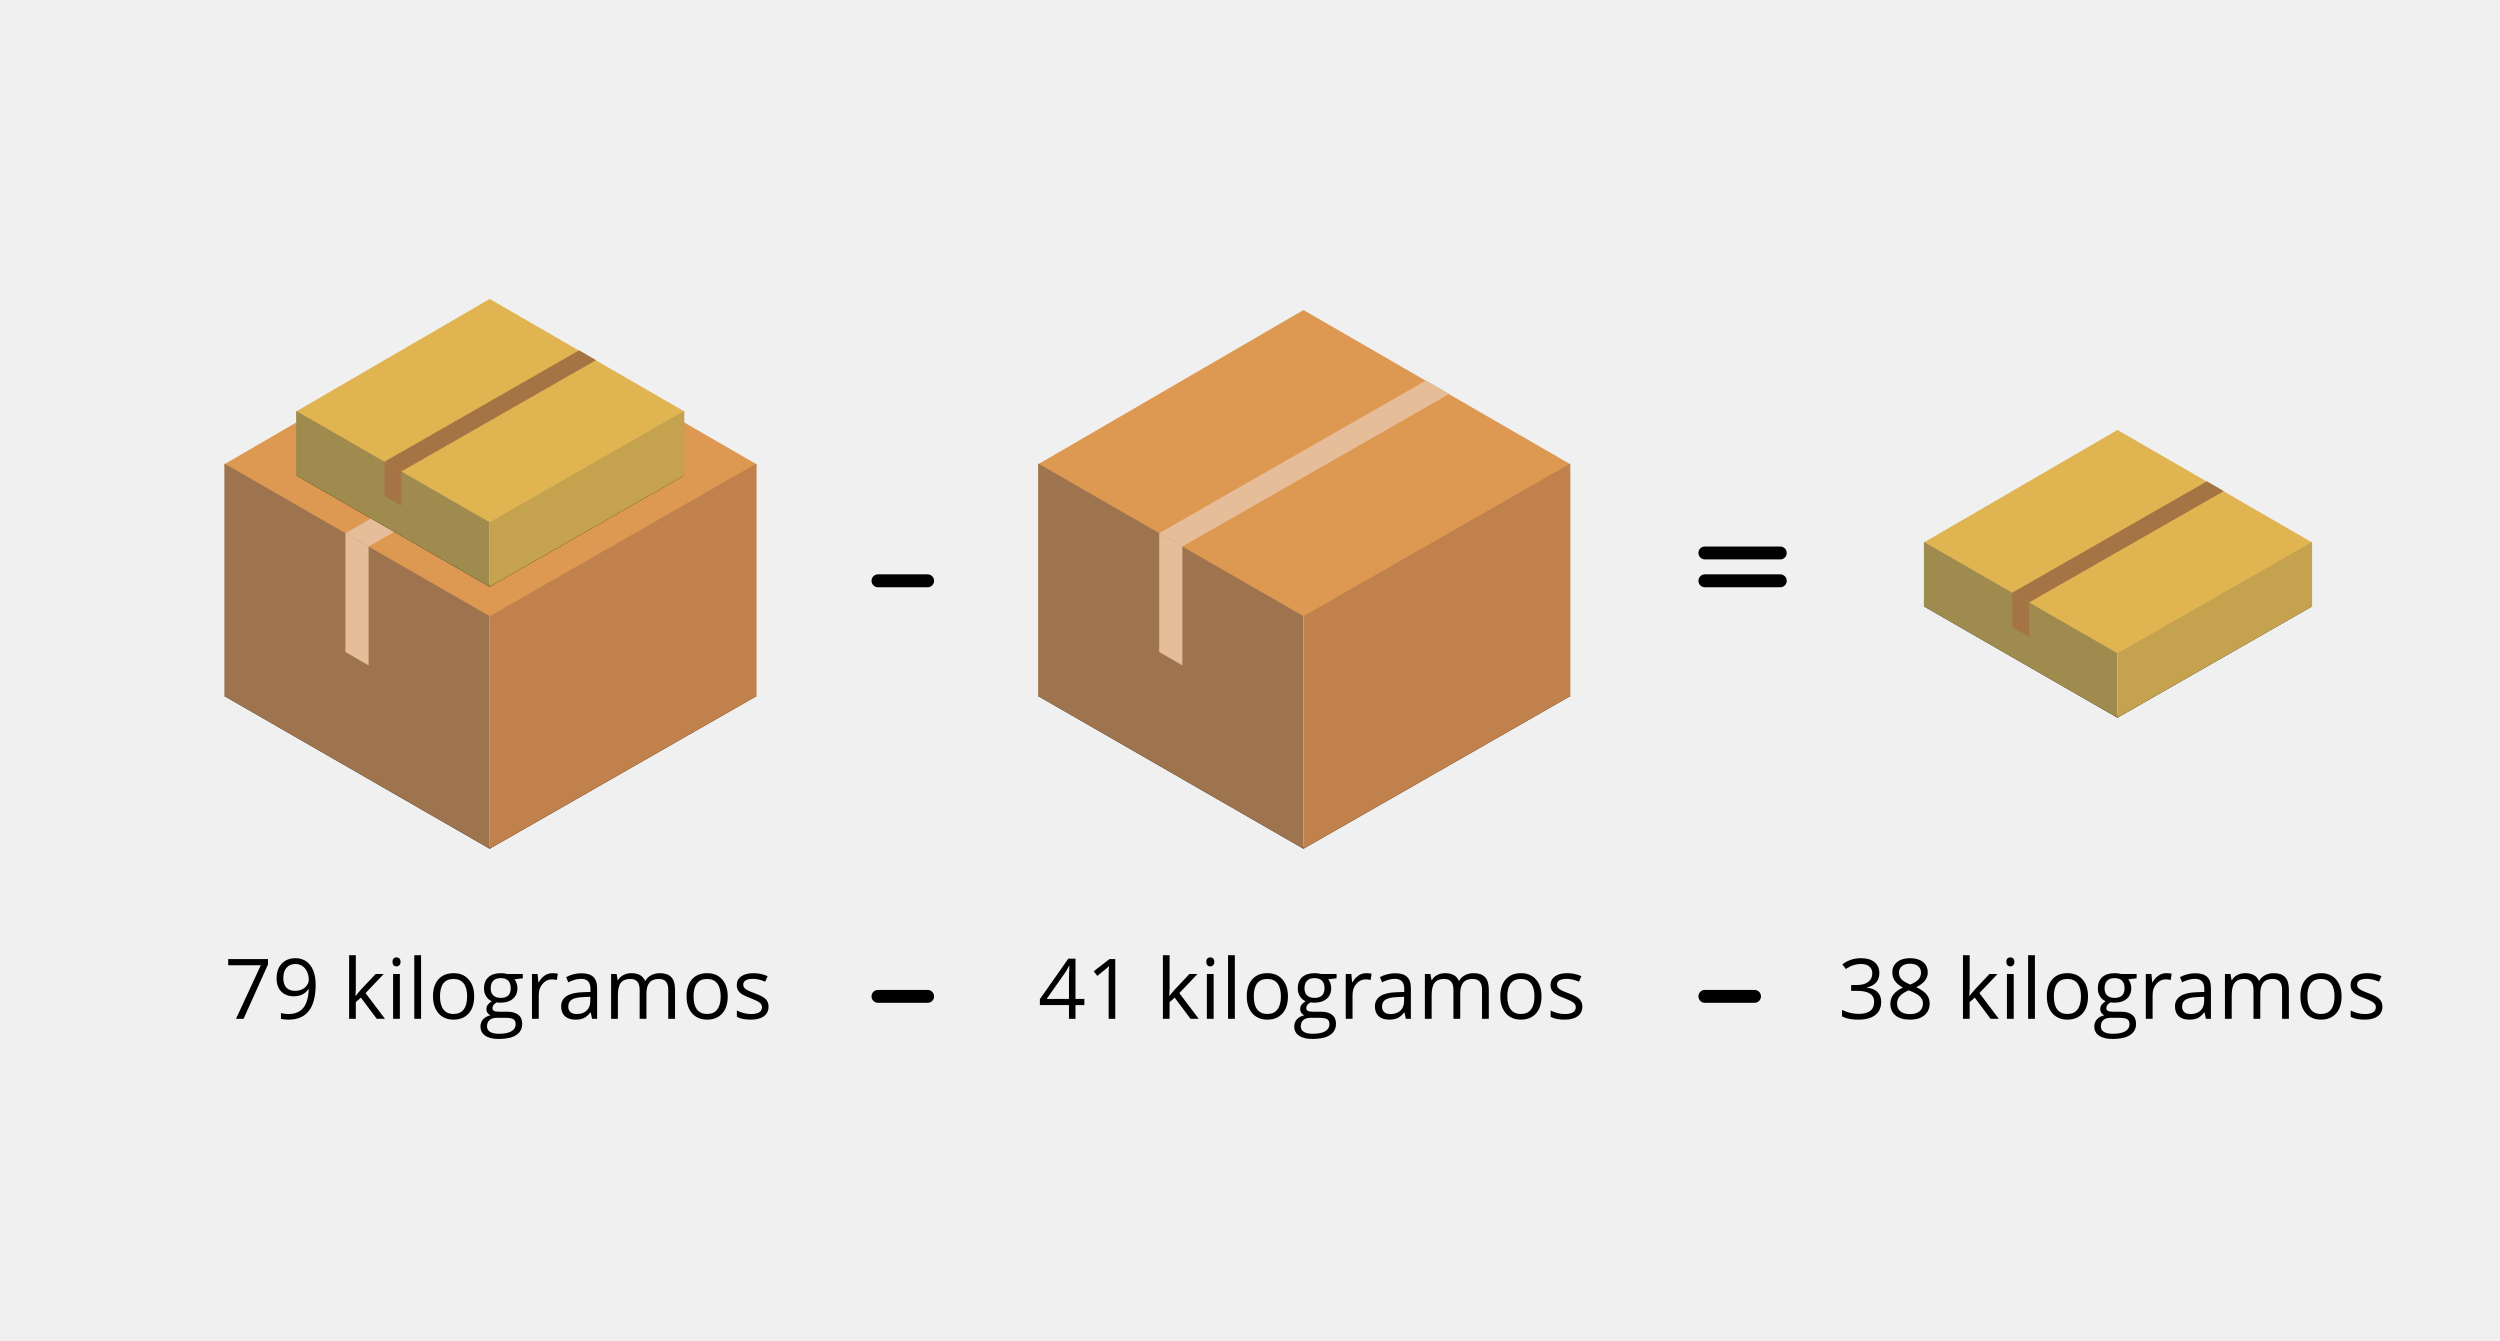
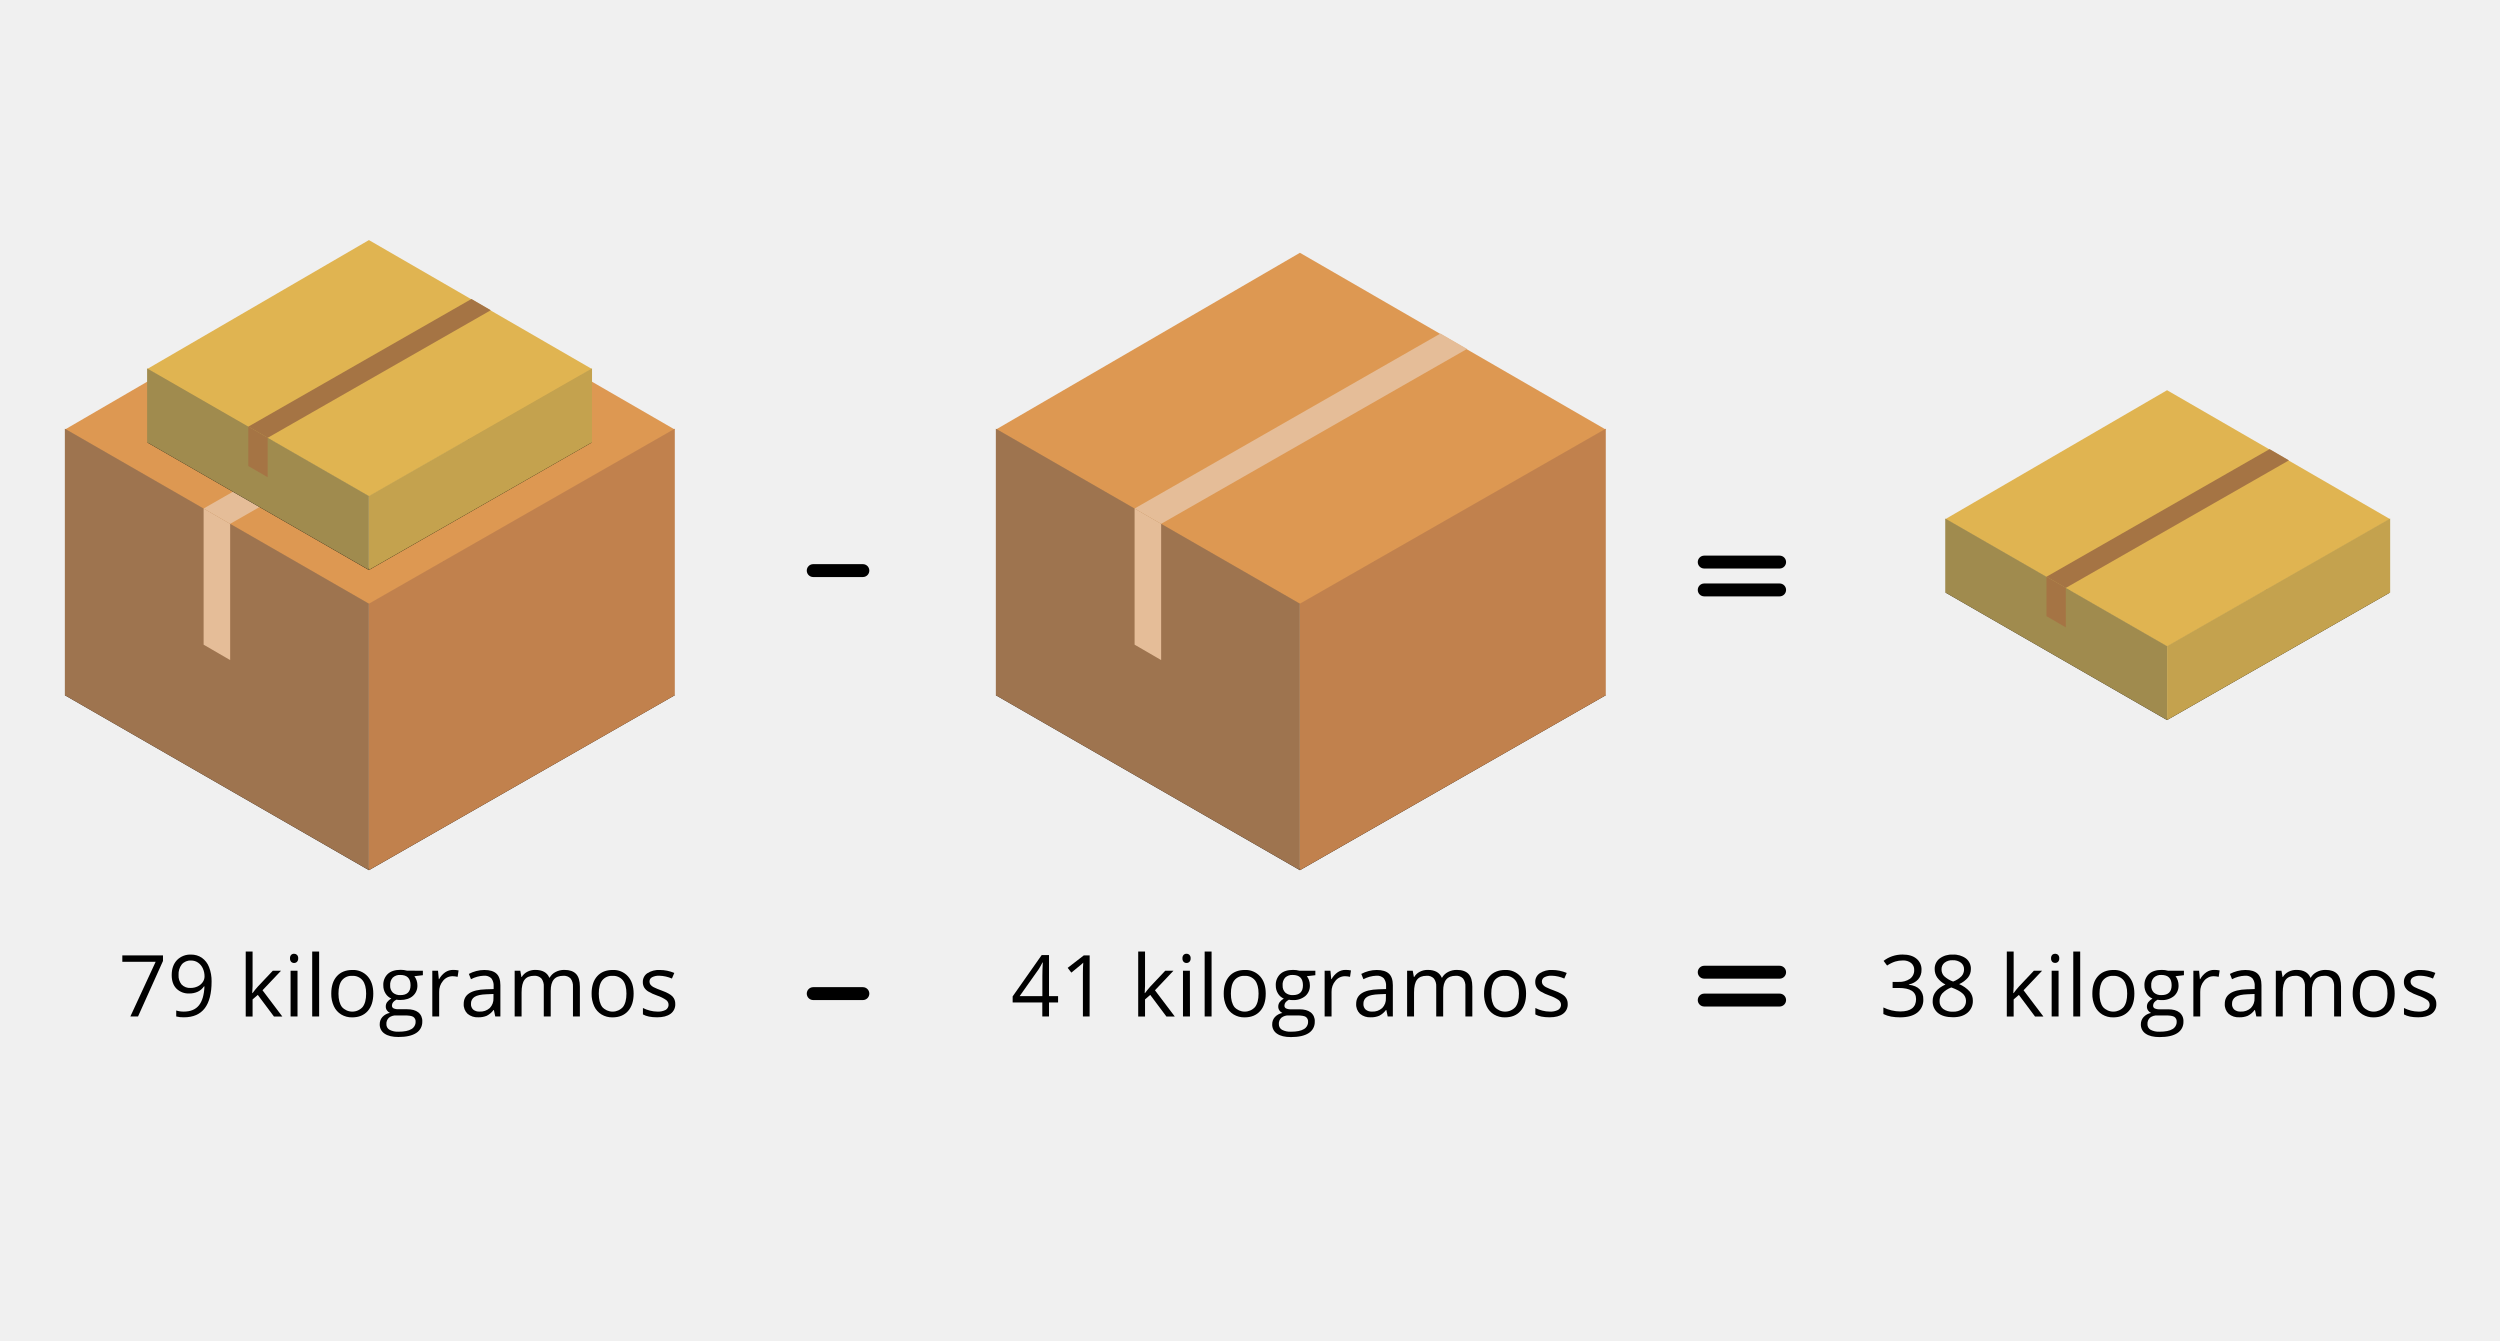
<svg xmlns="http://www.w3.org/2000/svg" id="Layer_2" data-name="Layer 2" viewBox="0 0 1492 800">
  <defs>
-     <style>.cls-1{fill:#fff;}.cls-2{fill:#dd9852;}.cls-3{fill:#9e744f;}.cls-4{fill:#c1814d;}.cls-5{fill:#e5bd98;}.cls-6{fill:#e0b451;}.cls-7{fill:#a08b4e;}.cls-8{fill:#c4a24e;}.cls-9{fill:#a57444;}.cls-10{font-size:50px;font-family:OpenSans-Regular, Open Sans;}</style>
+     <style>.cls-1{fill:#fff;}.cls-2{fill:#dd9852;}.cls-3{fill:#9e744f;}.cls-4{fill:#c1814d;}.cls-5{fill:#e5bd98;}.cls-6{fill:#e0b451;}.cls-7{fill:#a08b4e;}.cls-8{fill:#c4a24e;}.cls-9{fill:#a57444;}</style>
  </defs>
-   <polygon class="cls-1" points="134.9 415.41 295.96 325.44 450.51 415.4 292.23 505.94 134.9 415.41" />
-   <path d="M296,326l153.56,89.37-157.27,90L135.92,415.41,296,326m0-1.15L133.89,415.4l158.34,91.12L451.51,415.4,296,324.87Z" />
-   <polygon class="cls-2" points="451.51 277.08 292.23 368.2 133.89 277.08 292.23 185.02 451.51 277.08" />
-   <polygon class="cls-3" points="292.23 506.52 133.89 415.45 133.89 276.61 292.23 367.73 292.23 506.52" />
-   <polygon class="cls-4" points="292.23 506.52 451.51 415.45 451.51 276.61 292.23 367.73 292.23 506.52" />
-   <polygon class="cls-5" points="219.97 326.16 379.24 235.09 365.43 227.06 206.15 318.18 219.97 326.16" />
-   <polygon class="cls-5" points="219.97 326.16 219.97 397.11 206.15 389.09 206.15 318.18 219.97 326.16" />
-   <polygon class="cls-1" points="178.51 284.15 294.96 280.92 406.61 284.15 292.23 349.59 178.51 284.15" />
-   <path d="M294.94,281.42l109.88,3.17L292.23,349,180.29,284.6l114.65-3.18m0-1L176.72,283.7l115.5,66.46L408.41,283.7l-113.47-3.28Z" />
-   <polygon class="cls-6" points="408.4 245.56 292.23 312.03 176.72 245.56 292.23 178.41 408.4 245.56" />
-   <polygon class="cls-7" points="292.23 350.16 176.72 283.73 176.72 245.22 292.23 311.68 292.23 350.16" />
-   <polygon class="cls-8" points="292.23 350.16 408.4 283.73 408.4 245.22 292.23 311.68 292.23 350.16" />
-   <polygon class="cls-9" points="239.51 281.36 355.69 214.93 345.61 209.08 229.43 275.54 239.51 281.36" />
-   <polygon class="cls-9" points="239.51 281.36 239.51 301.91 229.43 296.06 229.43 275.54 239.51 281.36" />
-   <polygon class="cls-1" points="620.57 415.41 781.62 325.44 936.17 415.4 777.9 505.94 620.57 415.41" />
-   <path d="M781.62,326l153.55,89.37-157.27,90L621.58,415.41l160-89.39m0-1.15L619.55,415.4,777.9,506.52,937.17,415.4,781.63,324.87Z" />
-   <polygon class="cls-2" points="937.17 277.08 777.9 368.2 619.55 277.08 777.9 185.02 937.17 277.08" />
-   <polygon class="cls-3" points="777.9 506.52 619.55 415.45 619.55 276.61 777.9 367.73 777.9 506.52" />
-   <polygon class="cls-4" points="777.9 506.52 937.17 415.45 937.17 276.61 777.9 367.73 777.9 506.52" />
-   <polygon class="cls-5" points="705.64 326.16 864.91 235.09 851.09 227.06 691.82 318.18 705.64 326.16" />
-   <polygon class="cls-5" points="705.64 326.16 705.64 397.11 691.82 389.09 691.82 318.18 705.64 326.16" />
-   <polygon class="cls-1" points="1149.97 362.33 1266.42 359.1 1378.08 362.32 1263.69 427.76 1149.97 362.33" />
-   <path d="M1266.41,359.6l109.88,3.17-112.6,64.42-111.93-64.41,114.65-3.18m0-1-118.22,3.27,115.5,66.47,116.18-66.47-113.46-3.27Z" />
-   <polygon class="cls-6" points="1379.87 323.74 1263.69 390.21 1148.19 323.74 1263.69 256.59 1379.87 323.74" />
-   <polygon class="cls-7" points="1263.69 428.34 1148.19 361.91 1148.19 323.4 1263.69 389.86 1263.69 428.34" />
-   <polygon class="cls-8" points="1263.69 428.34 1379.87 361.91 1379.87 323.4 1263.69 389.86 1263.69 428.34" />
-   <polygon class="cls-9" points="1210.98 359.54 1327.16 293.11 1317.08 287.25 1200.9 353.72 1210.98 359.54" />
-   <polygon class="cls-9" points="1210.98 359.54 1210.98 380.09 1200.9 374.24 1200.9 353.72 1210.98 359.54" />
-   <text class="cls-10" transform="translate(133.89 608.04)">79 kilogramos</text>
-   <text class="cls-10" transform="translate(619.55 608.04)">41 kilogramos</text>
-   <text class="cls-10" transform="translate(1097.03 608.04)">38 kilogramos</text>
-   <rect x="520.13" y="342.78" width="37.33" height="7.7" rx="3.85" ry="3.85" />
-   <rect x="520.13" y="590.78" width="37.33" height="7.7" rx="3.85" ry="3.85" />
-   <rect x="1013.62" y="342.78" width="52.7" height="7.7" rx="3.85" ry="3.85" />
-   <rect x="1013.62" y="590.78" width="37.33" height="7.7" rx="3.85" ry="3.85" />
-   <rect x="1013.62" y="326.16" width="52.7" height="7.7" rx="3.85" ry="3.85" />
+   <polygon class="cls-1" points="39.72 414.9 224.45 311.71 401.72 414.89 220.18 518.75 39.72 414.9" />
+   <path d="M224.44,312.29l176.28,102.6L220.18,518.17,40.73,414.91,224.44,312.29m0-1.15L38.7,414.9,220.18,519.32,402.72,414.9,224.45,311.14Z" />
+   <polygon class="cls-2" points="402.72 256.37 220.18 360.8 38.7 256.37 220.18 150.86 402.72 256.37" />
+   <polygon class="cls-3" points="220.18 519.32 38.7 414.95 38.7 255.83 220.18 360.26 220.18 519.32" />
+   <polygon class="cls-4" points="220.18 519.32 402.72 414.95 402.72 255.83 220.18 360.26 220.18 519.32" />
+   <polygon class="cls-5" points="137.36 312.62 319.9 208.24 304.06 199.04 121.52 303.47 137.36 312.62" />
+   <polygon class="cls-5" points="137.36 312.62 137.36 393.94 121.52 384.74 121.52 303.47 137.36 312.62" />
+   <polygon class="cls-1" points="89.58 264.4 223.3 260.7 351.53 264.4 220.17 339.55 89.58 264.4" />
+   <path d="M223.28,261.2l126.46,3.65L220.17,339,91.36,264.86l131.92-3.66m0-1L87.79,264l132.38,76.18L353.32,264l-130-3.75Z" />
+   <polygon class="cls-6" points="353.32 220.25 220.17 296.42 87.79 220.25 220.17 143.28 353.32 220.25" />
+   <polygon class="cls-7" points="220.17 340.13 87.79 263.99 87.79 219.85 220.17 296.03 220.17 340.13" />
+   <polygon class="cls-8" points="220.17 340.13 353.32 263.99 353.32 219.85 220.17 296.03 220.17 340.13" />
+   <polygon class="cls-9" points="159.76 261.28 292.91 185.14 281.36 178.43 148.2 254.61 159.76 261.28" />
+   <polygon class="cls-9" points="159.76 261.28 159.76 284.83 148.2 278.12 148.2 254.61 159.76 261.28" />
+   <polygon class="cls-1" points="595.33 414.9 780.06 311.71 957.33 414.89 775.79 518.75 595.33 414.9" />
+   <path d="M780.05,312.29l176.28,102.6L775.79,518.17,596.34,414.91,780.05,312.29m0-1.15L594.31,414.9,775.79,519.32,958.33,414.9,780.06,311.14Z" />
+   <polygon class="cls-2" points="958.33 256.37 775.79 360.8 594.32 256.37 775.79 150.86 958.33 256.37" />
+   <polygon class="cls-3" points="775.79 519.32 594.32 414.95 594.32 255.83 775.79 360.26 775.79 519.32" />
+   <polygon class="cls-4" points="775.79 519.32 958.33 414.95 958.33 255.83 775.79 360.26 775.79 519.32" />
+   <polygon class="cls-5" points="692.97 312.62 875.51 208.24 859.67 199.04 677.13 303.47 692.97 312.62" />
+   <polygon class="cls-5" points="692.97 312.62 692.97 393.94 677.13 384.74 677.13 303.47 692.97 312.62" />
+   <polygon class="cls-1" points="1162.71 354 1296.43 350.3 1424.66 354 1293.3 429.15 1162.71 354" />
+   <path d="M1296.41,350.8l126.46,3.65L1293.3,428.57l-128.81-74.12,131.92-3.65m0-1-135.49,3.75,132.38,76.17,133.15-76.17-130-3.75Z" />
+   <polygon class="cls-6" points="1426.45 309.85 1293.3 386.02 1160.92 309.85 1293.3 232.88 1426.45 309.85" />
+   <polygon class="cls-7" points="1293.3 429.73 1160.92 353.59 1160.92 309.45 1293.3 385.63 1293.3 429.73" />
+   <polygon class="cls-8" points="1293.3 429.73 1426.45 353.59 1426.45 309.45 1293.3 385.63 1293.3 429.73" />
+   <polygon class="cls-9" points="1232.88 350.87 1366.04 274.74 1354.48 268.03 1221.33 344.2 1232.88 350.87" />
+   <polygon class="cls-9" points="1232.88 350.87 1232.88 374.43 1221.33 367.72 1221.33 344.2 1232.88 350.87" />
+   <path d="M77.8,606.63,92.89,574H73v-3.81H97.27v3.32L82.38,606.63Z" />
+   <path d="M126.28,585.76q0,21.38-16.53,21.37a16.82,16.82,0,0,1-4.58-.5v-3.56a14.61,14.61,0,0,0,4.53.65q6,0,9-3.7t3.32-11.34h-.3a9,9,0,0,1-3.63,3.15,11.78,11.78,0,0,1-5.11,1.08,10.25,10.25,0,0,1-7.67-2.89q-2.84-2.88-2.84-8.07,0-5.67,3.18-9A11.08,11.08,0,0,1,114,569.7a11.2,11.2,0,0,1,6.49,1.91,12.07,12.07,0,0,1,4.27,5.55A22.53,22.53,0,0,1,126.28,585.76ZM114,573.24a6.8,6.8,0,0,0-5.5,2.29,9.53,9.53,0,0,0-1.94,6.37,8.26,8.26,0,0,0,1.79,5.64,6.84,6.84,0,0,0,5.45,2.06,9.51,9.51,0,0,0,4.17-.92,7.6,7.6,0,0,0,3-2.52,5.8,5.8,0,0,0,1.1-3.34,11.43,11.43,0,0,0-1-4.83,8.4,8.4,0,0,0-2.85-3.48A7.16,7.16,0,0,0,114,573.24Z" />
+   <path d="M150.74,592.66a47.82,47.82,0,0,1,3.26-4l8.82-9.34h4.9L156.67,591l11.82,15.66h-5l-9.64-12.9-3.11,2.69v10.21h-4.09V567.88h4.09v20.55c0,.91-.07,2.32-.2,4.23Z" />
+   <path d="M173.08,571.94a2.77,2.77,0,0,1,.69-2.08,2.46,2.46,0,0,1,1.75-.66,2.5,2.5,0,0,1,1.72.67,2.71,2.71,0,0,1,.72,2.07,2.75,2.75,0,0,1-.72,2.08,2.43,2.43,0,0,1-1.72.69,2.4,2.4,0,0,1-1.75-.69A2.82,2.82,0,0,1,173.08,571.94Zm4.48,34.69h-4.14V579.34h4.14Z" />
+   <path d="M190.46,606.63h-4.14V567.88h4.14Z" />
+   <path d="M222.78,593q0,6.67-3.36,10.42t-9.29,3.75a12.26,12.26,0,0,1-6.5-1.72,11.33,11.33,0,0,1-4.38-4.93A17.17,17.17,0,0,1,197.7,593q0-6.68,3.34-10.4c2.23-2.48,5.31-3.72,9.27-3.72a11.55,11.55,0,0,1,9.1,3.81Q222.79,586.46,222.78,593ZM202,593c0,3.49.69,6.14,2.09,8a8.29,8.29,0,0,0,12.31,0q2.12-2.73,2.11-8t-2.11-7.91a7.38,7.38,0,0,0-6.21-2.7,7.28,7.28,0,0,0-6.13,2.67Q202,587.67,202,593Z" />
+   <path d="M252.37,579.34V582l-5.06.6A8.95,8.95,0,0,1,249.1,588a8,8,0,0,1-2.74,6.4c-1.82,1.6-4.33,2.39-7.52,2.39a12.86,12.86,0,0,1-2.29-.19q-2.64,1.39-2.64,3.51a1.78,1.78,0,0,0,.92,1.65,6.72,6.72,0,0,0,3.17.54h4.83q4.42,0,6.81,1.87a6.49,6.49,0,0,1,2.38,5.42,7.74,7.74,0,0,1-3.64,6.91q-3.63,2.38-10.61,2.38-5.36,0-8.25-2a6.42,6.42,0,0,1-2.9-5.63,6.31,6.31,0,0,1,1.59-4.3,8.07,8.07,0,0,1,4.48-2.47,4.34,4.34,0,0,1-1.75-1.47,3.85,3.85,0,0,1-.71-2.32,4.4,4.4,0,0,1,.79-2.61,8.34,8.34,0,0,1,2.52-2.17,7.4,7.4,0,0,1-3.45-3,8.71,8.71,0,0,1-1.33-4.78,8.81,8.81,0,0,1,2.69-6.91q2.69-2.43,7.62-2.43a14,14,0,0,1,3.86.5ZM230.6,611.21a3.69,3.69,0,0,0,1.87,3.36,10.22,10.22,0,0,0,5.35,1.15q5.2,0,7.71-1.56a4.75,4.75,0,0,0,2.5-4.22,3.31,3.31,0,0,0-1.37-3.07c-.91-.58-2.63-.86-5.15-.86h-5a6.55,6.55,0,0,0-4.38,1.34A4.81,4.81,0,0,0,230.6,611.21Zm2.24-23.13a5.55,5.55,0,0,0,1.62,4.33,6.46,6.46,0,0,0,4.51,1.47q6,0,6.05-5.88,0-6.15-6.13-6.15a6.09,6.09,0,0,0-4.48,1.57A6.31,6.31,0,0,0,232.84,588.08Z" />
+   <path d="M270.42,578.84a16.08,16.08,0,0,1,3.26.3l-.57,3.83a14,14,0,0,0-3-.37,7.26,7.26,0,0,0-5.66,2.69,9.81,9.81,0,0,0-2.36,6.7v14.64H258V579.34h3.41l.47,5h.2a12.07,12.07,0,0,1,3.66-4.11A8.27,8.27,0,0,1,270.42,578.84Z" />
+   <path d="M295.57,606.63l-.82-3.88h-.2a11.52,11.52,0,0,1-4.07,3.47,12.36,12.36,0,0,1-5.07.91,9.11,9.11,0,0,1-6.36-2.09,7.63,7.63,0,0,1-2.31-5.95q0-8.28,13.23-8.67l4.63-.15v-1.69a7,7,0,0,0-1.38-4.75,5.69,5.69,0,0,0-4.42-1.53,18,18,0,0,0-7.72,2.09l-1.27-3.16a19.63,19.63,0,0,1,4.42-1.72,19.37,19.37,0,0,1,4.82-.62q4.88,0,7.23,2.17c1.57,1.44,2.35,3.76,2.35,6.94v18.63Zm-9.34-2.91a8.42,8.42,0,0,0,6.07-2.12,7.87,7.87,0,0,0,2.2-5.93v-2.46l-4.13.17q-4.94.18-7.11,1.53a4.62,4.62,0,0,0-2.18,4.22,4.28,4.28,0,0,0,1.35,3.42A5.65,5.65,0,0,0,286.23,603.72Z" />
+   <path d="M341.94,606.63V588.87a7.37,7.37,0,0,0-1.4-4.89,5.41,5.41,0,0,0-4.33-1.63q-3.85,0-5.7,2.22c-1.23,1.47-1.84,3.75-1.84,6.82v15.24h-4.14V588.87a7.37,7.37,0,0,0-1.39-4.89,5.46,5.46,0,0,0-4.36-1.63q-3.88,0-5.69,2.33c-1.21,1.55-1.81,4.1-1.81,7.63v14.32h-4.13V579.34h3.36l.67,3.73h.2a8.19,8.19,0,0,1,3.3-3.11,10.05,10.05,0,0,1,4.77-1.12q6.41,0,8.37,4.63h.2a8.75,8.75,0,0,1,3.53-3.39,11,11,0,0,1,5.28-1.24q4.64,0,6.94,2.38t2.3,7.61v17.8Z" />
+   <path d="M378.15,593q0,6.67-3.37,10.42t-9.28,3.75a12.26,12.26,0,0,1-6.5-1.72,11.29,11.29,0,0,1-4.39-4.93,17.17,17.17,0,0,1-1.54-7.52q0-6.68,3.34-10.4t9.26-3.72a11.54,11.54,0,0,1,9.1,3.81Q378.15,586.46,378.15,593Zm-20.8,0c0,3.49.7,6.14,2.09,8a8.3,8.3,0,0,0,12.32,0q2.1-2.73,2.1-8t-2.1-7.91a7.38,7.38,0,0,0-6.21-2.7,7.28,7.28,0,0,0-6.13,2.67Q357.35,587.67,357.35,593Z" />
+   <path d="M403,599.19a6.85,6.85,0,0,1-2.84,5.87q-2.84,2.07-8,2.07-5.43,0-8.46-1.72v-3.83a20.38,20.38,0,0,0,4.22,1.56,17.24,17.24,0,0,0,4.34.58,9.83,9.83,0,0,0,5-1,3.55,3.55,0,0,0,.36-5.87,21.59,21.59,0,0,0-5.39-2.68,29,29,0,0,1-5.41-2.48,7.32,7.32,0,0,1-2.4-2.4,6.31,6.31,0,0,1-.78-3.21,6.12,6.12,0,0,1,2.71-5.27,12.65,12.65,0,0,1,7.45-1.93,21.9,21.9,0,0,1,8.62,1.79L401,584a19.94,19.94,0,0,0-7.45-1.69,8.61,8.61,0,0,0-4.43.92,2.85,2.85,0,0,0-1.5,2.54,3.06,3.06,0,0,0,.57,1.87,5.46,5.46,0,0,0,1.8,1.47,40.83,40.83,0,0,0,4.78,2c3.24,1.18,5.43,2.36,6.56,3.56A6.27,6.27,0,0,1,403,599.19Z" />
+   <path d="M631.46,598.26h-5.41v8.37h-4v-8.37h-17.7v-3.61L621.67,570h4.38V594.5h5.41Zm-9.37-3.76V582.4q0-3.55.25-8h-.2a38.33,38.33,0,0,1-2.24,4L608.52,594.5Z" />
+   <path d="M650.28,606.63h-4v-26c0-2.15.06-4.2.2-6.12-.35.35-.74.71-1.17,1.09s-2.41,2-5.93,4.86l-2.19-2.84,9.63-7.45h3.49Z" />
+   <path d="M683.35,592.66a50,50,0,0,1,3.26-4l8.82-9.34h4.9L689.28,591l11.83,15.66h-5l-9.64-12.9-3.11,2.69v10.21h-4.08V567.88h4.08v20.55c0,.91-.06,2.32-.2,4.23Z" />
+   <path d="M705.69,571.94a2.74,2.74,0,0,1,.7-2.08,2.42,2.42,0,0,1,1.74-.66,2.44,2.44,0,0,1,1.72.68,2.67,2.67,0,0,1,.72,2.06,2.73,2.73,0,0,1-.72,2.08,2.41,2.41,0,0,1-1.72.69,2.36,2.36,0,0,1-1.74-.69A2.77,2.77,0,0,1,705.69,571.94Zm4.48,34.69H706V579.34h4.13Z" />
+   <path d="M723.07,606.63h-4.13V567.88h4.13Z" />
+   <path d="M755.39,593q0,6.67-3.36,10.42t-9.29,3.75a12.22,12.22,0,0,1-6.49-1.72,11.29,11.29,0,0,1-4.39-4.93,17.17,17.17,0,0,1-1.54-7.52q0-6.68,3.34-10.4t9.26-3.72a11.54,11.54,0,0,1,9.1,3.81Q755.4,586.46,755.39,593Zm-20.79,0c0,3.49.7,6.14,2.09,8a8.3,8.3,0,0,0,12.32,0q2.1-2.73,2.1-8c0-3.47-.7-6.1-2.1-7.91a7.42,7.42,0,0,0-6.22-2.7,7.27,7.27,0,0,0-6.12,2.67Q734.6,587.67,734.6,593Z" />
+   <path d="M785,579.34V582l-5.06.6a8.64,8.64,0,0,1,1.25,2.28,8.82,8.82,0,0,1,.55,3.17,8.11,8.11,0,0,1-2.74,6.41,11.09,11.09,0,0,1-7.52,2.39,12.68,12.68,0,0,1-2.29-.2q-2.64,1.39-2.64,3.51a1.76,1.76,0,0,0,.92,1.65,6.67,6.67,0,0,0,3.16.54h4.83q4.44,0,6.81,1.87a6.46,6.46,0,0,1,2.38,5.42,7.75,7.75,0,0,1-3.64,6.92q-3.63,2.37-10.61,2.37c-3.56,0-6.32-.66-8.25-2a6.44,6.44,0,0,1-2.9-5.63,6.31,6.31,0,0,1,1.59-4.3,8.07,8.07,0,0,1,4.48-2.47,4.33,4.33,0,0,1-1.75-1.47,3.9,3.9,0,0,1-.71-2.31,4.42,4.42,0,0,1,.8-2.62,8.41,8.41,0,0,1,2.51-2.17,7.4,7.4,0,0,1-3.45-3,8.68,8.68,0,0,1-1.33-4.78,8.84,8.84,0,0,1,2.69-6.91q2.69-2.43,7.62-2.43a13.94,13.94,0,0,1,3.86.5Zm-21.77,31.87a3.73,3.73,0,0,0,1.87,3.37,10.37,10.37,0,0,0,5.36,1.14q5.19,0,7.7-1.55a4.77,4.77,0,0,0,2.5-4.23,3.34,3.34,0,0,0-1.36-3.07q-1.38-.86-5.16-.86h-5a6.58,6.58,0,0,0-4.39,1.34A4.84,4.84,0,0,0,763.21,611.21Zm2.25-23.13a5.54,5.54,0,0,0,1.61,4.33,6.46,6.46,0,0,0,4.51,1.47c4,0,6-2,6-5.88q0-6.15-6.12-6.15a6.1,6.1,0,0,0-4.49,1.57A6.35,6.35,0,0,0,765.46,588.08Z" />
+   <path d="M803,578.84a16.08,16.08,0,0,1,3.26.3l-.57,3.83a14.63,14.63,0,0,0-3-.37,7.29,7.29,0,0,0-5.66,2.69,9.81,9.81,0,0,0-2.36,6.7v14.64h-4.13V579.34H794l.48,5h.2a11.94,11.94,0,0,1,3.66-4.1A8.16,8.16,0,0,1,803,578.84Z" />
+   <path d="M828.18,606.63l-.82-3.88h-.2a11.42,11.42,0,0,1-4.07,3.47,12.33,12.33,0,0,1-5.07.91,9.15,9.15,0,0,1-6.36-2.09,7.66,7.66,0,0,1-2.3-5.95q0-8.26,13.22-8.67l4.63-.15v-1.69a7,7,0,0,0-1.38-4.75,5.68,5.68,0,0,0-4.42-1.53,18.08,18.08,0,0,0-7.72,2.09l-1.27-3.16a19.63,19.63,0,0,1,4.42-1.72,19.37,19.37,0,0,1,4.82-.62q4.88,0,7.23,2.17c1.57,1.44,2.36,3.76,2.36,6.94v18.63Zm-9.34-2.91a8.4,8.4,0,0,0,6.07-2.12,7.83,7.83,0,0,0,2.2-5.93v-2.46l-4.13.17q-4.93.18-7.11,1.54a4.62,4.62,0,0,0-2.18,4.22,4.25,4.25,0,0,0,1.36,3.41A5.62,5.62,0,0,0,818.84,603.72Z" />
+   <path d="M874.55,606.63V588.88a7.38,7.38,0,0,0-1.39-4.9,5.43,5.43,0,0,0-4.34-1.63q-3.86,0-5.7,2.22t-1.84,6.82v15.24h-4.14V588.88a7.38,7.38,0,0,0-1.39-4.9,5.45,5.45,0,0,0-4.36-1.63c-2.59,0-4.48.78-5.69,2.33s-1.8,4.1-1.8,7.63v14.32h-4.14V579.34h3.36l.68,3.73h.2a8.19,8.19,0,0,1,3.3-3.11,10,10,0,0,1,4.76-1.12q6.41,0,8.37,4.63h.2a8.62,8.62,0,0,1,3.54-3.38,11,11,0,0,1,5.28-1.25c3.08,0,5.4.79,6.93,2.38s2.3,4.12,2.3,7.61v17.8Z" />
+   <path d="M910.76,593q0,6.67-3.36,10.42t-9.29,3.75a12.26,12.26,0,0,1-6.5-1.72,11.33,11.33,0,0,1-4.38-4.93,17.17,17.17,0,0,1-1.55-7.52q0-6.68,3.34-10.4t9.26-3.72a11.56,11.56,0,0,1,9.11,3.81Q910.75,586.46,910.76,593ZM890,593c0,3.49.69,6.14,2.09,8a8.29,8.29,0,0,0,12.31,0q2.11-2.73,2.11-8c0-3.47-.7-6.1-2.11-7.91a7.38,7.38,0,0,0-6.21-2.7A7.28,7.28,0,0,0,892,585Q890,587.67,890,593Z" />
+   <path d="M935.61,599.19a6.8,6.8,0,0,1-2.84,5.87c-1.89,1.38-4.55,2.07-8,2.07-3.62,0-6.45-.57-8.47-1.72v-3.83a21.22,21.22,0,0,0,4.22,1.57,17.69,17.69,0,0,0,4.35.57,9.88,9.88,0,0,0,5-1,3.55,3.55,0,0,0,.36-5.87,21.52,21.52,0,0,0-5.4-2.68,29.35,29.35,0,0,1-5.41-2.48,7.28,7.28,0,0,1-2.39-2.4,6.31,6.31,0,0,1-.79-3.21,6.13,6.13,0,0,1,2.72-5.27,12.61,12.61,0,0,1,7.44-1.93,21.9,21.9,0,0,1,8.62,1.79L933.57,584a19.77,19.77,0,0,0-7.44-1.7,8.65,8.65,0,0,0-4.44.92,2.86,2.86,0,0,0-1.49,2.54,3,3,0,0,0,.56,1.87,5.34,5.34,0,0,0,1.8,1.47,39.85,39.85,0,0,0,4.78,2c3.24,1.18,5.43,2.36,6.57,3.56A6.3,6.3,0,0,1,935.61,599.19Z" />
+   <path d="M1146.76,578.79a8.29,8.29,0,0,1-2,5.7,9.81,9.81,0,0,1-5.54,3v.2q4.38.54,6.49,2.79a8.16,8.16,0,0,1,2.12,5.87,9.54,9.54,0,0,1-3.61,8q-3.62,2.8-10.26,2.8a29.69,29.69,0,0,1-5.29-.44,18.13,18.13,0,0,1-4.67-1.53v-3.93a23,23,0,0,0,5,1.78,22.73,22.73,0,0,0,5.07.61q9.43,0,9.44-7.4,0-6.62-10.41-6.62h-3.59V586h3.64a11,11,0,0,0,6.75-1.88,6.18,6.18,0,0,0,2.49-5.22,5.13,5.13,0,0,0-1.83-4.18,7.51,7.51,0,0,0-5-1.52,15.09,15.09,0,0,0-4.51.65,19.84,19.84,0,0,0-4.83,2.39l-2.09-2.79a17.22,17.22,0,0,1,5.17-2.78,18.81,18.81,0,0,1,6.16-1c3.54,0,6.28.81,8.24,2.43A8.18,8.18,0,0,1,1146.76,578.79Z" />
+   <path d="M1165.41,569.7a12.34,12.34,0,0,1,7.9,2.32,7.73,7.73,0,0,1,2.91,6.4,8,8,0,0,1-1.67,4.9,14.69,14.69,0,0,1-5.33,4,17.83,17.83,0,0,1,6.3,4.44,8.36,8.36,0,0,1,1.87,5.39,9,9,0,0,1-3.16,7.24q-3.17,2.7-8.67,2.7-5.82,0-9-2.55a8.81,8.81,0,0,1-3.14-7.24q0-6.24,7.62-9.73a14.19,14.19,0,0,1-4.93-4.2,8.88,8.88,0,0,1-1.49-5,7.7,7.7,0,0,1,2.92-6.32A12.18,12.18,0,0,1,1165.41,569.7Zm-7.87,27.74a5.66,5.66,0,0,0,2.08,4.66,9.14,9.14,0,0,0,5.84,1.67,8.66,8.66,0,0,0,5.78-1.75,5.91,5.91,0,0,0,2.07-4.78,5.8,5.8,0,0,0-2-4.29c-1.29-1.26-3.55-2.47-6.77-3.65a14.81,14.81,0,0,0-5.38,3.52A6.85,6.85,0,0,0,1157.54,597.44Zm7.82-24.38a7.32,7.32,0,0,0-4.88,1.5,4.93,4.93,0,0,0-1.77,4,5.72,5.72,0,0,0,1.47,3.94,15.36,15.36,0,0,0,5.43,3.28,13.47,13.47,0,0,0,5.05-3.21,6,6,0,0,0,1.48-4,4.9,4.9,0,0,0-1.81-4A7.65,7.65,0,0,0,1165.36,573.06Z" />
+   <path d="M1201.75,592.66a47.82,47.82,0,0,1,3.26-4l8.81-9.34h4.91L1207.67,591l11.83,15.66h-5l-9.64-12.9-3.11,2.69v10.21h-4.09V567.88h4.09v20.55c0,.91-.07,2.32-.2,4.23Z" />
+   <path d="M1224.08,571.94a2.74,2.74,0,0,1,.7-2.08,2.57,2.57,0,0,1,3.46,0,2.67,2.67,0,0,1,.72,2.06,2.73,2.73,0,0,1-.72,2.08,2.51,2.51,0,0,1-3.46,0A2.77,2.77,0,0,1,1224.08,571.94Zm4.48,34.69h-4.13V579.34h4.13Z" />
+   <path d="M1241.46,606.63h-4.13V567.88h4.13Z" />
+   <path d="M1273.79,593q0,6.67-3.37,10.42t-9.28,3.75a12.26,12.26,0,0,1-6.5-1.72,11.35,11.35,0,0,1-4.39-4.93,17.17,17.17,0,0,1-1.54-7.52q0-6.68,3.34-10.4t9.26-3.72a11.54,11.54,0,0,1,9.1,3.81Q1273.79,586.46,1273.79,593Zm-20.8,0c0,3.49.7,6.14,2.09,8a8.3,8.3,0,0,0,12.32,0q2.1-2.73,2.1-8c0-3.47-.7-6.1-2.1-7.91a7.38,7.38,0,0,0-6.21-2.7,7.28,7.28,0,0,0-6.13,2.67Q1253,587.67,1253,593Z" />
+   <path d="M1303.37,579.34V582l-5,.6a8.95,8.95,0,0,1,1.79,5.45,8.08,8.08,0,0,1-2.74,6.41,11.07,11.07,0,0,1-7.52,2.39,12.76,12.76,0,0,1-2.29-.2q-2.64,1.39-2.64,3.51a1.78,1.78,0,0,0,.92,1.65,6.67,6.67,0,0,0,3.16.54h4.83q4.44,0,6.81,1.87a6.46,6.46,0,0,1,2.38,5.42,7.76,7.76,0,0,1-3.63,6.92q-3.65,2.37-10.61,2.37-5.35,0-8.26-2a6.44,6.44,0,0,1-2.9-5.63,6.27,6.27,0,0,1,1.6-4.3,8,8,0,0,1,4.48-2.47,4.35,4.35,0,0,1-1.76-1.47,3.9,3.9,0,0,1-.71-2.31,4.42,4.42,0,0,1,.8-2.62,8.34,8.34,0,0,1,2.52-2.17,7.31,7.31,0,0,1-3.45-3,8.69,8.69,0,0,1-1.34-4.78,8.84,8.84,0,0,1,2.69-6.91q2.7-2.43,7.62-2.43a13.89,13.89,0,0,1,3.86.5Zm-21.76,31.87a3.72,3.72,0,0,0,1.86,3.37,10.37,10.37,0,0,0,5.36,1.14q5.2,0,7.71-1.55a4.79,4.79,0,0,0,2.5-4.23,3.34,3.34,0,0,0-1.37-3.07q-1.37-.86-5.16-.86h-5a6.53,6.53,0,0,0-4.38,1.34A4.81,4.81,0,0,0,1281.61,611.21Zm2.24-23.13a5.55,5.55,0,0,0,1.62,4.33,6.45,6.45,0,0,0,4.5,1.47q6.06,0,6.06-5.88,0-6.15-6.13-6.15a6.08,6.08,0,0,0-4.48,1.57A6.31,6.31,0,0,0,1283.85,588.08Z" />
+   <path d="M1321.43,578.84a16.15,16.15,0,0,1,3.26.3l-.57,3.83a14.72,14.72,0,0,0-3-.37,7.29,7.29,0,0,0-5.67,2.69,9.8,9.8,0,0,0-2.35,6.7v14.64H1309V579.34h3.42l.47,5h.2a11.94,11.94,0,0,1,3.66-4.1A8.21,8.21,0,0,1,1321.43,578.84Z" />
+   <path d="M1346.58,606.63l-.82-3.88h-.2a11.44,11.44,0,0,1-4.08,3.47,12.31,12.31,0,0,1-5.06.91,9.16,9.16,0,0,1-6.37-2.09,7.66,7.66,0,0,1-2.3-5.95q0-8.26,13.22-8.67l4.64-.15v-1.69a6.89,6.89,0,0,0-1.39-4.75,5.68,5.68,0,0,0-4.42-1.53,18.12,18.12,0,0,0-7.72,2.09l-1.27-3.16a19.82,19.82,0,0,1,4.42-1.72,19.43,19.43,0,0,1,4.82-.62q4.89,0,7.24,2.17c1.57,1.44,2.35,3.76,2.35,6.94v18.63Zm-9.34-2.91a8.39,8.39,0,0,0,6.06-2.12,7.84,7.84,0,0,0,2.21-5.93v-2.46l-4.14.17q-4.92.18-7.11,1.54a4.62,4.62,0,0,0-2.18,4.22,4.28,4.28,0,0,0,1.36,3.41A5.65,5.65,0,0,0,1337.24,603.72Z" />
+   <path d="M1393,606.63V588.88a7.38,7.38,0,0,0-1.4-4.9,5.41,5.41,0,0,0-4.33-1.63q-3.87,0-5.7,2.22t-1.85,6.82v15.24h-4.13V588.88a7.38,7.38,0,0,0-1.4-4.9,5.44,5.44,0,0,0-4.35-1.63q-3.88,0-5.69,2.33c-1.21,1.55-1.81,4.1-1.81,7.63v14.32h-4.13V579.34h3.36l.67,3.73h.2a8.19,8.19,0,0,1,3.3-3.11,10.05,10.05,0,0,1,4.77-1.12c4.27,0,7,1.54,8.37,4.63h.2a8.66,8.66,0,0,1,3.53-3.38,11,11,0,0,1,5.28-1.25q4.64,0,6.94,2.38t2.3,7.61v17.8Z" />
+   <path d="M1429.15,593q0,6.67-3.36,10.42t-9.29,3.75a12.28,12.28,0,0,1-6.5-1.72,11.33,11.33,0,0,1-4.38-4.93,17.17,17.17,0,0,1-1.54-7.52q0-6.68,3.33-10.4t9.27-3.72a11.54,11.54,0,0,1,9.1,3.81Q1429.16,586.46,1429.15,593Zm-20.79,0c0,3.49.7,6.14,2.09,8a8.3,8.3,0,0,0,12.32,0q2.1-2.73,2.1-8c0-3.47-.7-6.1-2.1-7.91a7.42,7.42,0,0,0-6.22-2.7,7.26,7.26,0,0,0-6.12,2.67Q1408.36,587.67,1408.36,593Z" />
+   <path d="M1454,599.19a6.81,6.81,0,0,1-2.83,5.87c-1.9,1.38-4.55,2.07-8,2.07q-5.43,0-8.47-1.72v-3.83a21.22,21.22,0,0,0,4.22,1.57,17.69,17.69,0,0,0,4.35.57,9.83,9.83,0,0,0,5-1,3.55,3.55,0,0,0,.36-5.87,21.59,21.59,0,0,0-5.39-2.68,29.2,29.2,0,0,1-5.42-2.48,7.28,7.28,0,0,1-2.39-2.4,6.31,6.31,0,0,1-.78-3.21,6.12,6.12,0,0,1,2.71-5.27,12.63,12.63,0,0,1,7.45-1.93,21.86,21.86,0,0,1,8.61,1.79L1452,584a19.77,19.77,0,0,0-7.44-1.7,8.65,8.65,0,0,0-4.44.92,2.86,2.86,0,0,0-1.49,2.54,3.12,3.12,0,0,0,.56,1.87,5.39,5.39,0,0,0,1.81,1.47,39.12,39.12,0,0,0,4.78,2c3.24,1.18,5.42,2.36,6.56,3.56A6.26,6.26,0,0,1,1454,599.19Z" />
+   <rect x="481.48" y="336.68" width="37.33" height="7.7" rx="3.85" ry="3.85" />
+   <rect x="481.48" y="589.14" width="37.33" height="7.7" rx="3.85" ry="3.85" />
+   <rect x="1013.23" y="348.22" width="52.7" height="7.7" rx="3.85" ry="3.85" />
+   <rect x="1013.23" y="331.6" width="52.7" height="7.7" rx="3.85" ry="3.85" />
+   <rect x="1013.23" y="592.99" width="52.7" height="7.7" rx="3.85" ry="3.85" />
+   <rect x="1013.23" y="576.37" width="52.7" height="7.7" rx="3.85" ry="3.85" />
</svg>
